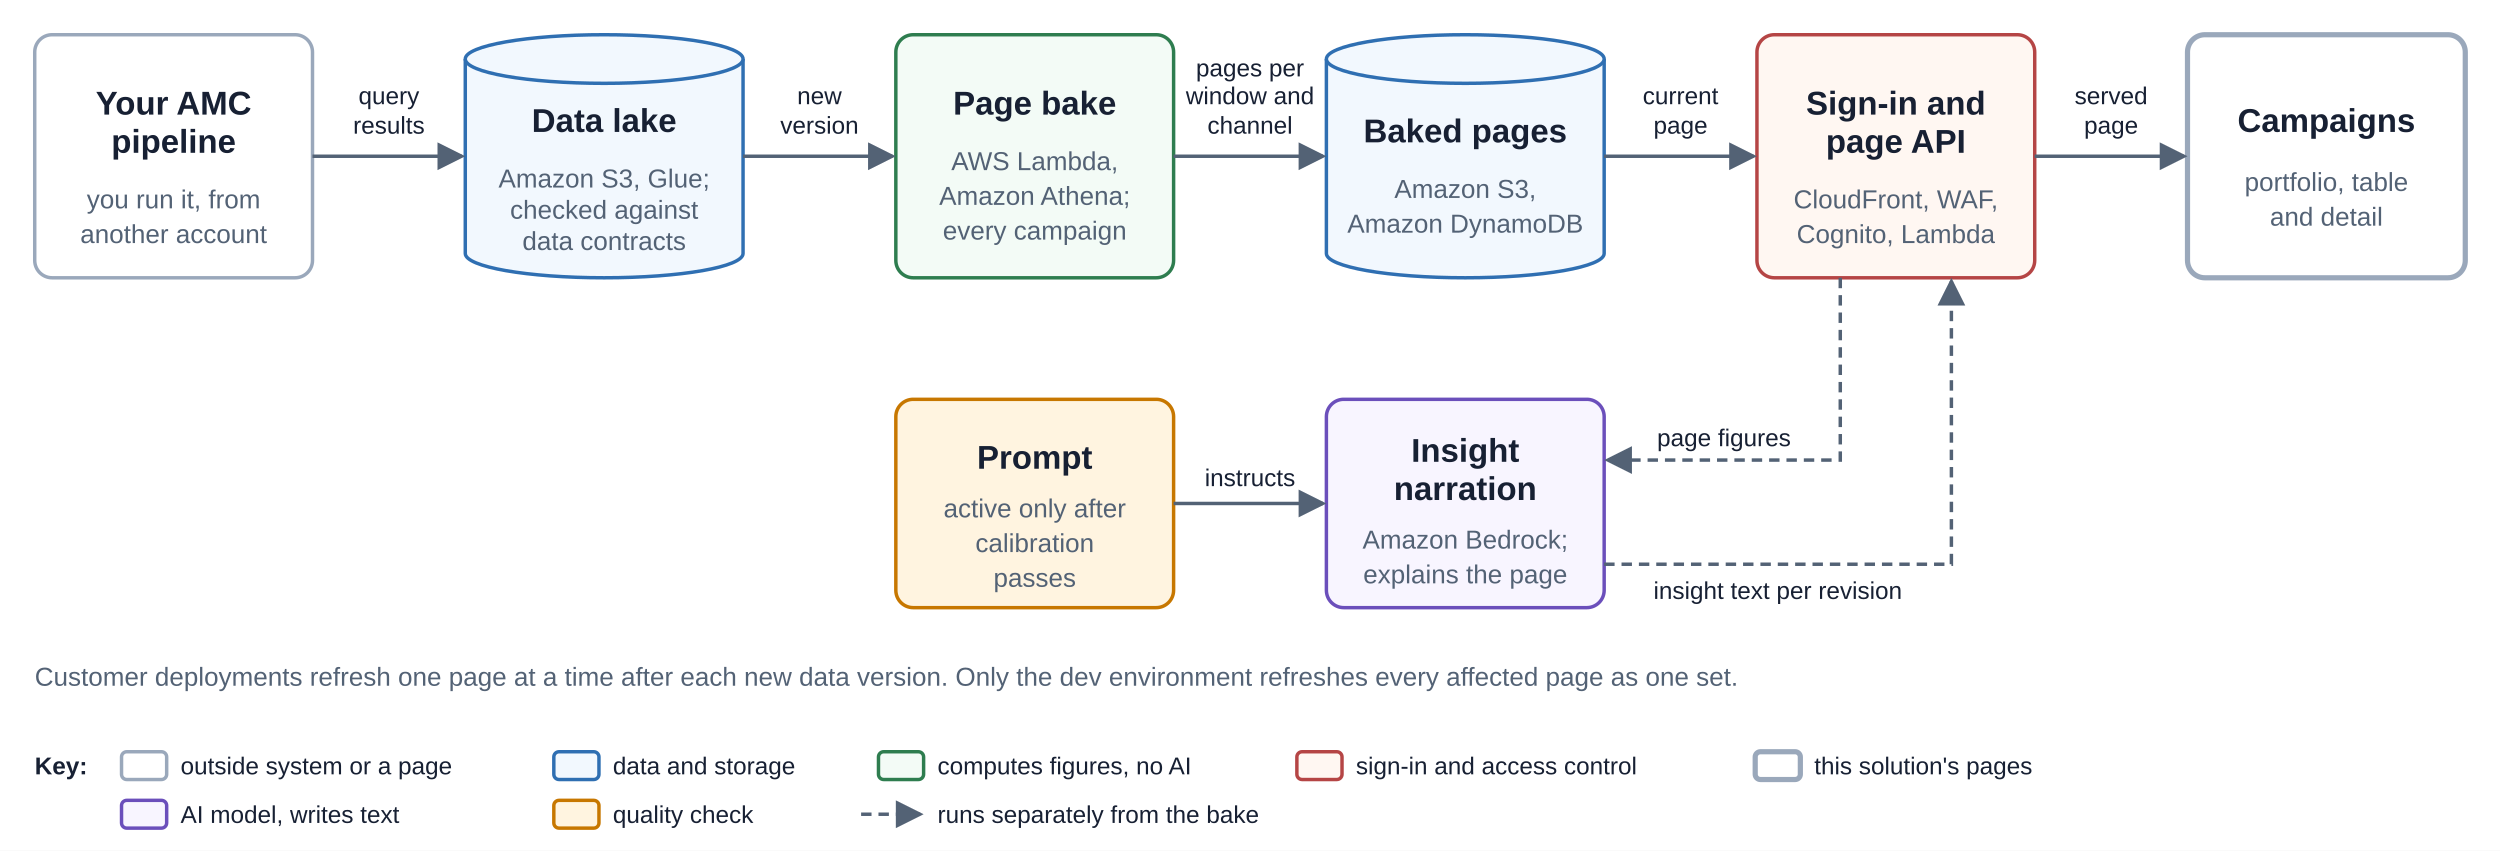
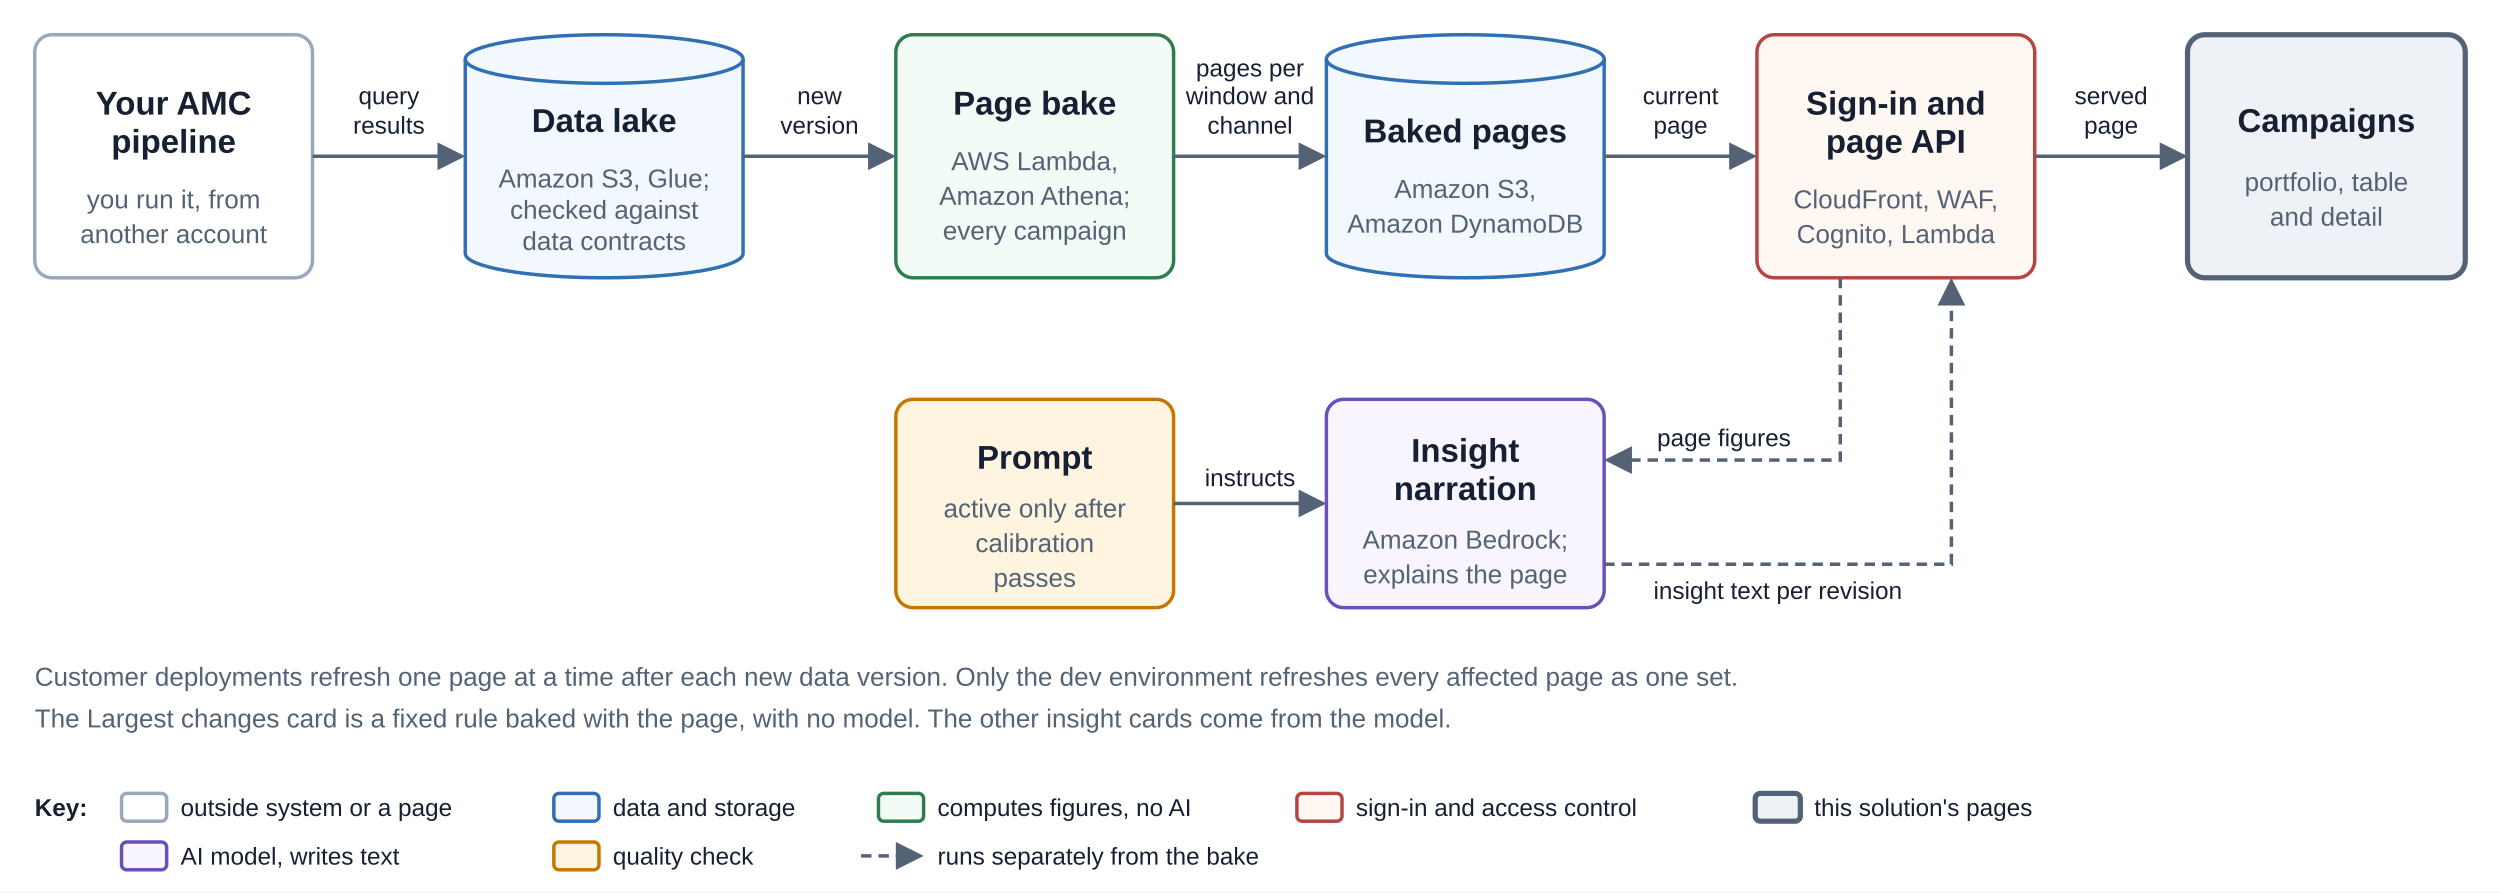
- <svg xmlns="http://www.w3.org/2000/svg" viewBox="0 130 1440 490" role="img" focusable="false" aria-labelledby="camp-flow-title camp-flow-desc">
+ <svg xmlns="http://www.w3.org/2000/svg" viewBox="0 130 1440 514" role="img" focusable="false" aria-labelledby="camp-flow-title camp-flow-desc">
  <defs>
    <marker id="camp-flow-arrow" markerWidth="8" markerHeight="8" refX="7" refY="4" orient="auto">
      <path d="M0 0 L8 4 L0 8 Z" fill="#536275" />
    </marker>
  </defs>
-   <rect x="0" y="130" width="1440" height="490" fill="#ffffff" />
+   <rect x="0" y="130" width="1440" height="514" fill="#ffffff" />
  <g stroke-width="2">
    <rect x="20" y="150" width="160" height="140" rx="10" fill="#ffffff" stroke="#9aa8bb" />
    <path d="M268 164 V276 A80 14 0 0 0 428 276 V164" fill="#f2f8fe" stroke="#2f6fb2" />
    <ellipse cx="348" cy="164" rx="80" ry="14" fill="#f2f8fe" stroke="#2f6fb2" />
    <rect x="516" y="150" width="160" height="140" rx="10" fill="#f3fbf6" stroke="#2e7d4f" />
    <path d="M764 164 V276 A80 14 0 0 0 924 276 V164" fill="#f2f8fe" stroke="#2f6fb2" />
    <ellipse cx="844" cy="164" rx="80" ry="14" fill="#f2f8fe" stroke="#2f6fb2" />
    <rect x="1012" y="150" width="160" height="140" rx="10" fill="#fff7f2" stroke="#b54545" />
-     <rect x="1260" y="150" width="160" height="140" rx="10" fill="#ffffff" stroke="#9aa8bb" stroke-width="3" />
+     <rect x="1260" y="150" width="160" height="140" rx="10" fill="#eef1f5" stroke="#536275" stroke-width="3" />
    <rect x="516" y="360" width="160" height="120" rx="10" fill="#fff4e0" stroke="#c77700" />
    <rect x="764" y="360" width="160" height="120" rx="10" fill="#f8f5ff" stroke="#6b4fbb" />
  </g>
  <g fill="none" stroke="#536275" stroke-width="2" marker-end="url(#camp-flow-arrow)">
    <line x1="180" y1="220" x2="266" y2="220" />
    <line x1="428" y1="220" x2="514" y2="220" />
    <line x1="676" y1="220" x2="762" y2="220" />
    <line x1="924" y1="220" x2="1010" y2="220" />
    <line x1="1172" y1="220" x2="1258" y2="220" />
    <line x1="676" y1="420" x2="762" y2="420" />
  </g>
  <g fill="none" stroke="#536275" stroke-width="2" stroke-dasharray="6 4" marker-end="url(#camp-flow-arrow)">
    <path d="M1060 290 V395 H926" />
    <path d="M924 455 H1124 V292" />
  </g>
  <g font-family="Arial, sans-serif" fill="#172033" text-anchor="middle">
    <g font-size="19" font-weight="bold">
      <text x="100" y="196">Your AMC</text>
      <text x="100" y="218">pipeline</text>
      <text x="348" y="206">Data lake</text>
      <text x="596" y="196">Page bake</text>
      <text x="844" y="212">Baked pages</text>
      <text x="1092" y="196">Sign-in and</text>
      <text x="1092" y="218">page API</text>
      <text x="1340" y="206">Campaigns</text>
      <text x="596" y="400">Prompt</text>
      <text x="844" y="396">Insight</text>
      <text x="844" y="418">narration</text>
    </g>
    <g font-size="15" fill="#536275">
      <text x="100" y="250">you run it, from</text>
      <text x="100" y="270">another account</text>
      <text x="348" y="238">Amazon S3, Glue;</text>
      <text x="348" y="256">checked against</text>
      <text x="348" y="274">data contracts</text>
      <text x="596" y="228">AWS Lambda,</text>
      <text x="596" y="248">Amazon Athena;</text>
      <text x="596" y="268">every campaign</text>
      <text x="844" y="244">Amazon S3,</text>
      <text x="844" y="264">Amazon DynamoDB</text>
      <text x="1092" y="250">CloudFront, WAF,</text>
      <text x="1092" y="270">Cognito, Lambda</text>
      <text x="1340" y="240">portfolio, table</text>
      <text x="1340" y="260">and detail</text>
      <text x="596" y="428">active only after</text>
      <text x="596" y="448">calibration</text>
      <text x="596" y="468">passes</text>
      <text x="844" y="446">Amazon Bedrock;</text>
      <text x="844" y="466">explains the page</text>
    </g>
    <g font-size="14">
      <text x="224" y="190">query</text>
      <text x="224" y="207">results</text>
      <text x="472" y="190">new</text>
      <text x="472" y="207">version</text>
      <text x="720" y="174">pages per</text>
      <text x="720" y="190">window and</text>
      <text x="720" y="207">channel</text>
      <text x="968" y="190">current</text>
      <text x="968" y="207">page</text>
      <text x="1216" y="190">served</text>
      <text x="1216" y="207">page</text>
      <text x="720" y="410">instructs</text>
      <text x="993" y="387">page figures</text>
      <text x="1024" y="475">insight text per revision</text>
    </g>
    <text x="20" y="525" font-size="15" fill="#536275" text-anchor="start">Customer deployments refresh one page at a time after each new data version. Only the dev environment refreshes every affected page as one set.</text>
+     <text x="20" y="549" font-size="15" fill="#536275" text-anchor="start">The Largest changes card is a fixed rule baked with the page, with no model. The other insight cards come from the model.</text>
  </g>
  <g font-family="Arial, sans-serif" font-size="14" fill="#172033" stroke-width="2">
-     <text x="20" y="576" font-weight="bold">Key:</text>
-     <rect x="70" y="563" width="26" height="16" rx="3" fill="#ffffff" stroke="#9aa8bb" />
-     <text x="104" y="576">outside system or a page</text>
-     <rect x="319" y="563" width="26" height="16" rx="3" fill="#f2f8fe" stroke="#2f6fb2" />
-     <text x="353" y="576">data and storage</text>
-     <rect x="506" y="563" width="26" height="16" rx="3" fill="#f3fbf6" stroke="#2e7d4f" />
-     <text x="540" y="576">computes figures, no AI</text>
-     <rect x="747" y="563" width="26" height="16" rx="3" fill="#fff7f2" stroke="#b54545" />
-     <text x="781" y="576">sign-in and access control</text>
-     <rect x="1011" y="563" width="26" height="16" rx="3" fill="#ffffff" stroke="#9aa8bb" stroke-width="3" />
-     <text x="1045" y="576">this solution's pages</text>
-     <rect x="70" y="591" width="26" height="16" rx="3" fill="#f8f5ff" stroke="#6b4fbb" />
-     <text x="104" y="604">AI model, writes text</text>
-     <rect x="319" y="591" width="26" height="16" rx="3" fill="#fff4e0" stroke="#c77700" />
-     <text x="353" y="604">quality check</text>
-     <line x1="496" y1="599" x2="530" y2="599" stroke="#536275" stroke-dasharray="6 4" marker-end="url(#camp-flow-arrow)" />
-     <text x="540" y="604">runs separately from the bake</text>
+     <text x="20" y="600" font-weight="bold">Key:</text>
+     <rect x="70" y="587" width="26" height="16" rx="3" fill="#ffffff" stroke="#9aa8bb" />
+     <text x="104" y="600">outside system or a page</text>
+     <rect x="319" y="587" width="26" height="16" rx="3" fill="#f2f8fe" stroke="#2f6fb2" />
+     <text x="353" y="600">data and storage</text>
+     <rect x="506" y="587" width="26" height="16" rx="3" fill="#f3fbf6" stroke="#2e7d4f" />
+     <text x="540" y="600">computes figures, no AI</text>
+     <rect x="747" y="587" width="26" height="16" rx="3" fill="#fff7f2" stroke="#b54545" />
+     <text x="781" y="600">sign-in and access control</text>
+     <rect x="1011" y="587" width="26" height="16" rx="3" fill="#eef1f5" stroke="#536275" stroke-width="3" />
+     <text x="1045" y="600">this solution's pages</text>
+     <rect x="70" y="615" width="26" height="16" rx="3" fill="#f8f5ff" stroke="#6b4fbb" />
+     <text x="104" y="628">AI model, writes text</text>
+     <rect x="319" y="615" width="26" height="16" rx="3" fill="#fff4e0" stroke="#c77700" />
+     <text x="353" y="628">quality check</text>
+     <line x1="496" y1="623" x2="530" y2="623" stroke="#536275" stroke-dasharray="6 4" marker-end="url(#camp-flow-arrow)" />
+     <text x="540" y="628">runs separately from the bake</text>
  </g>
</svg>
